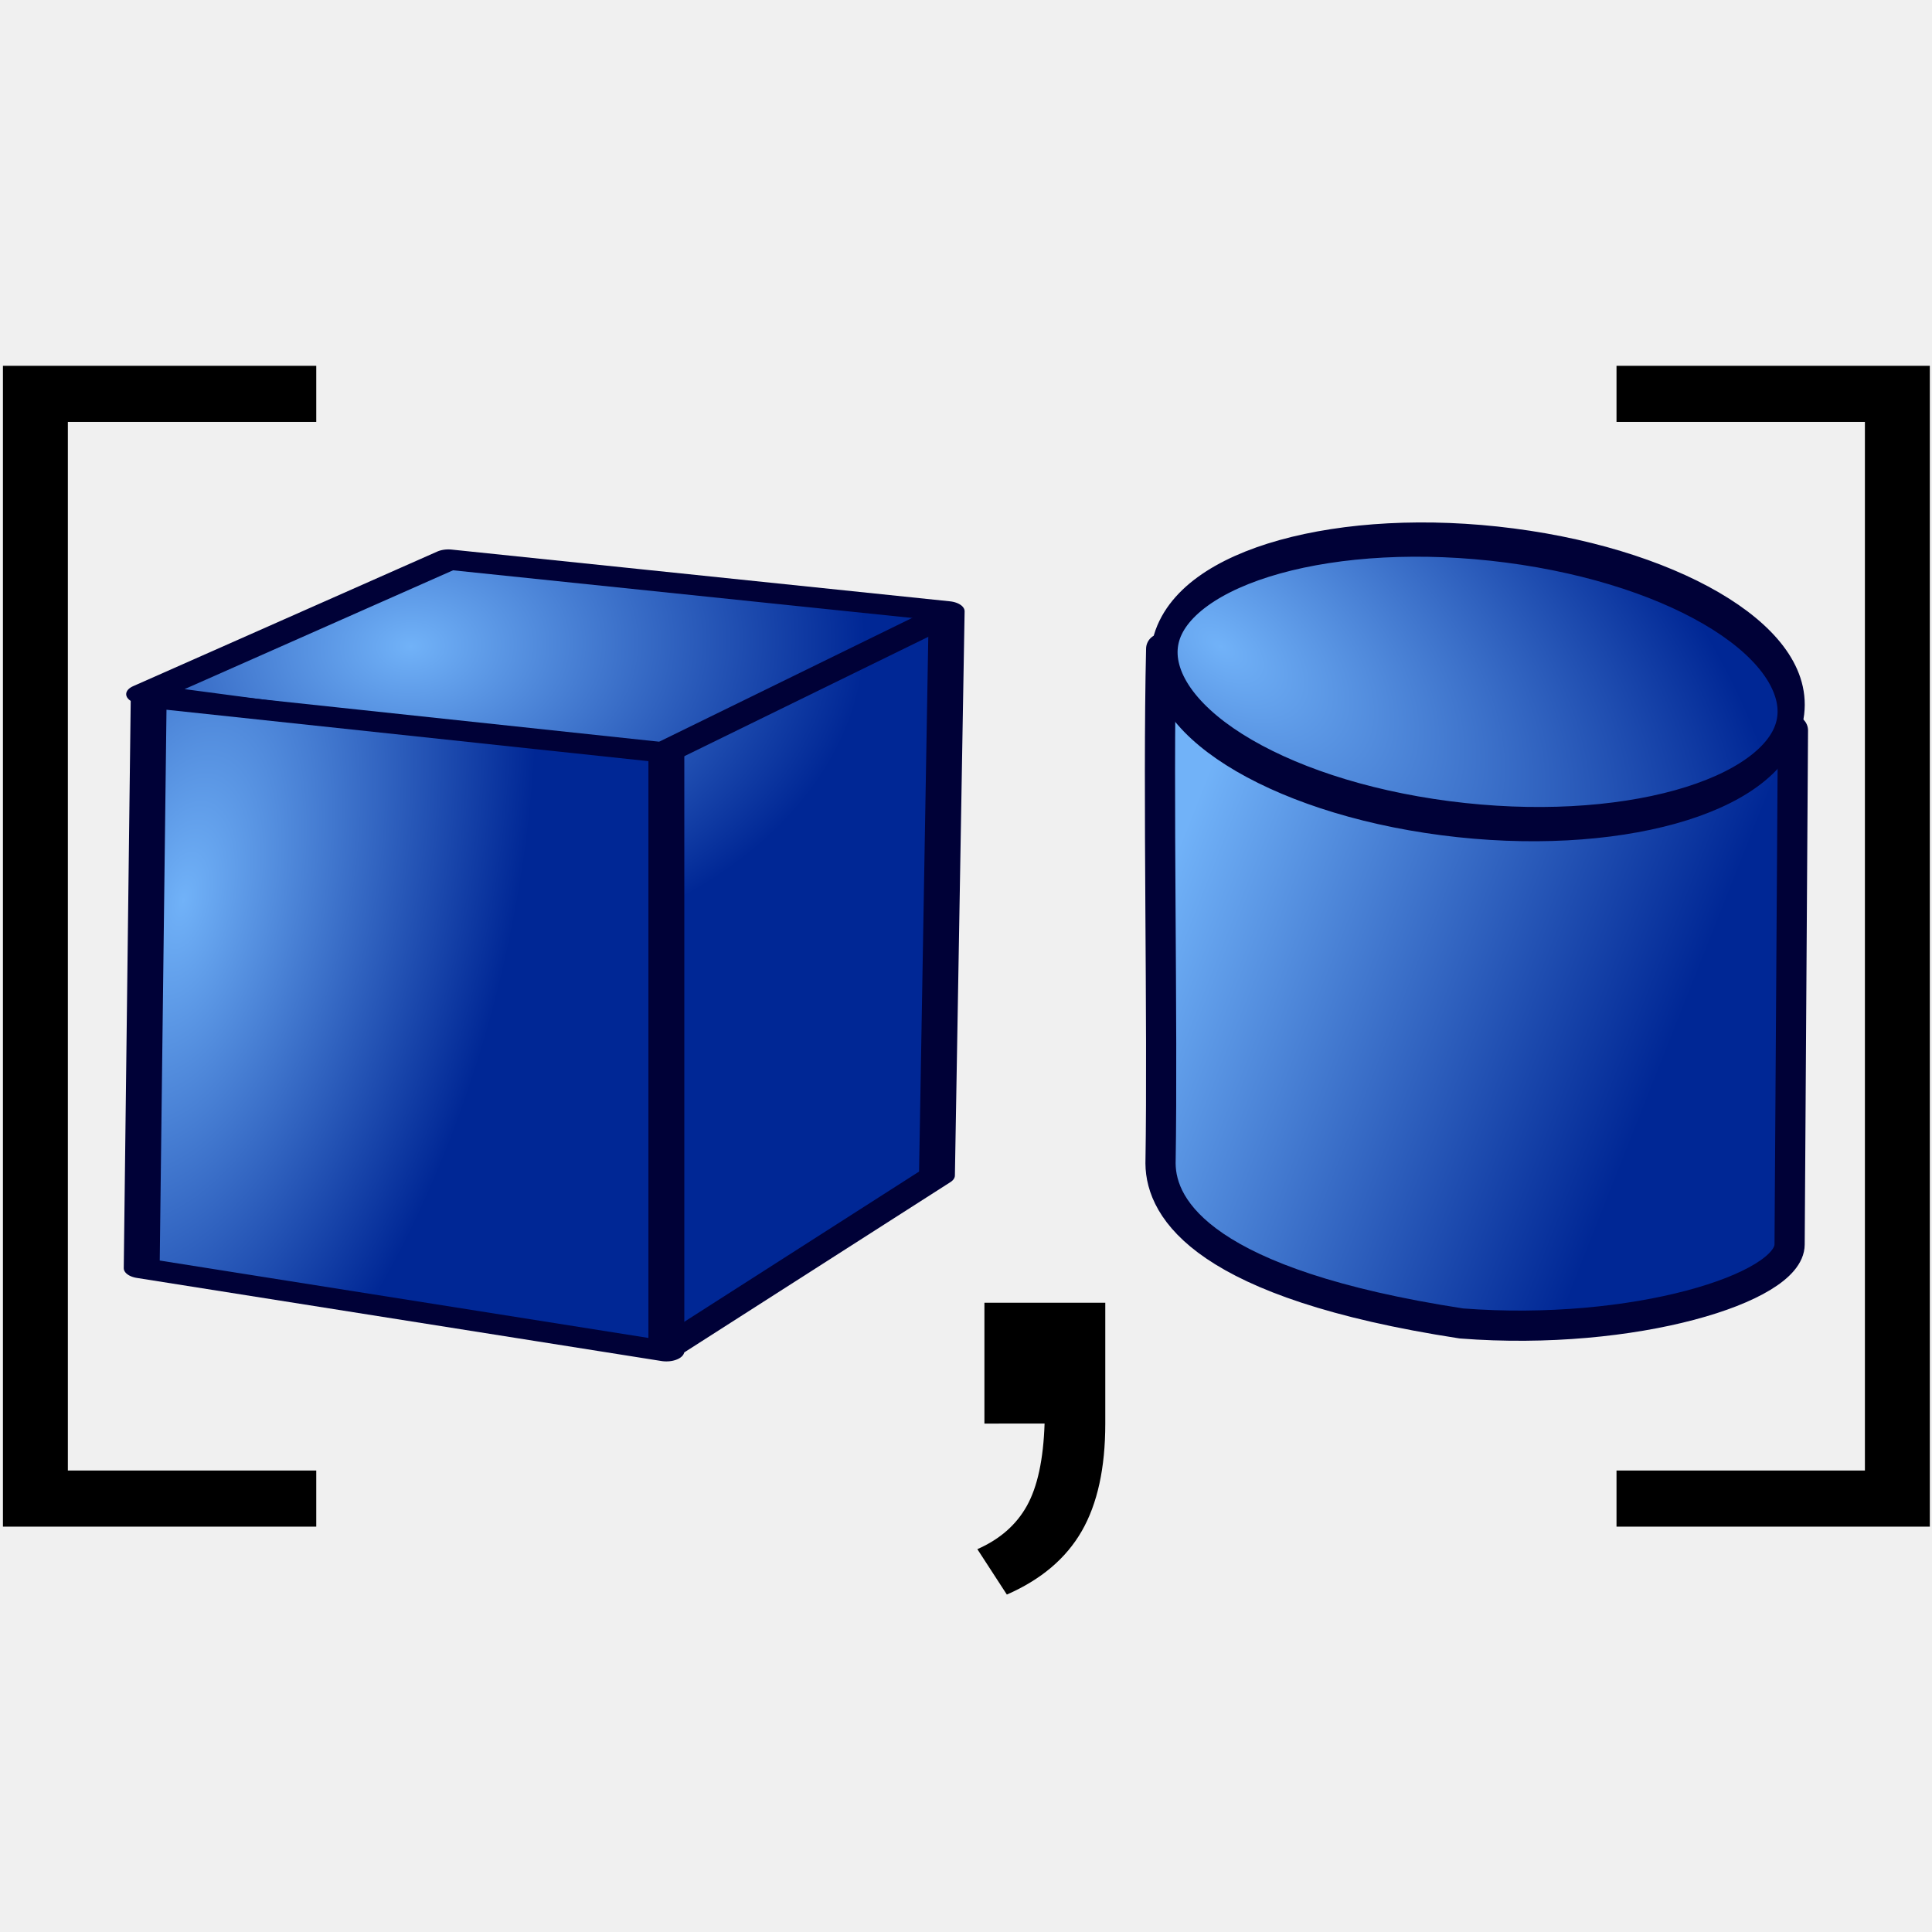
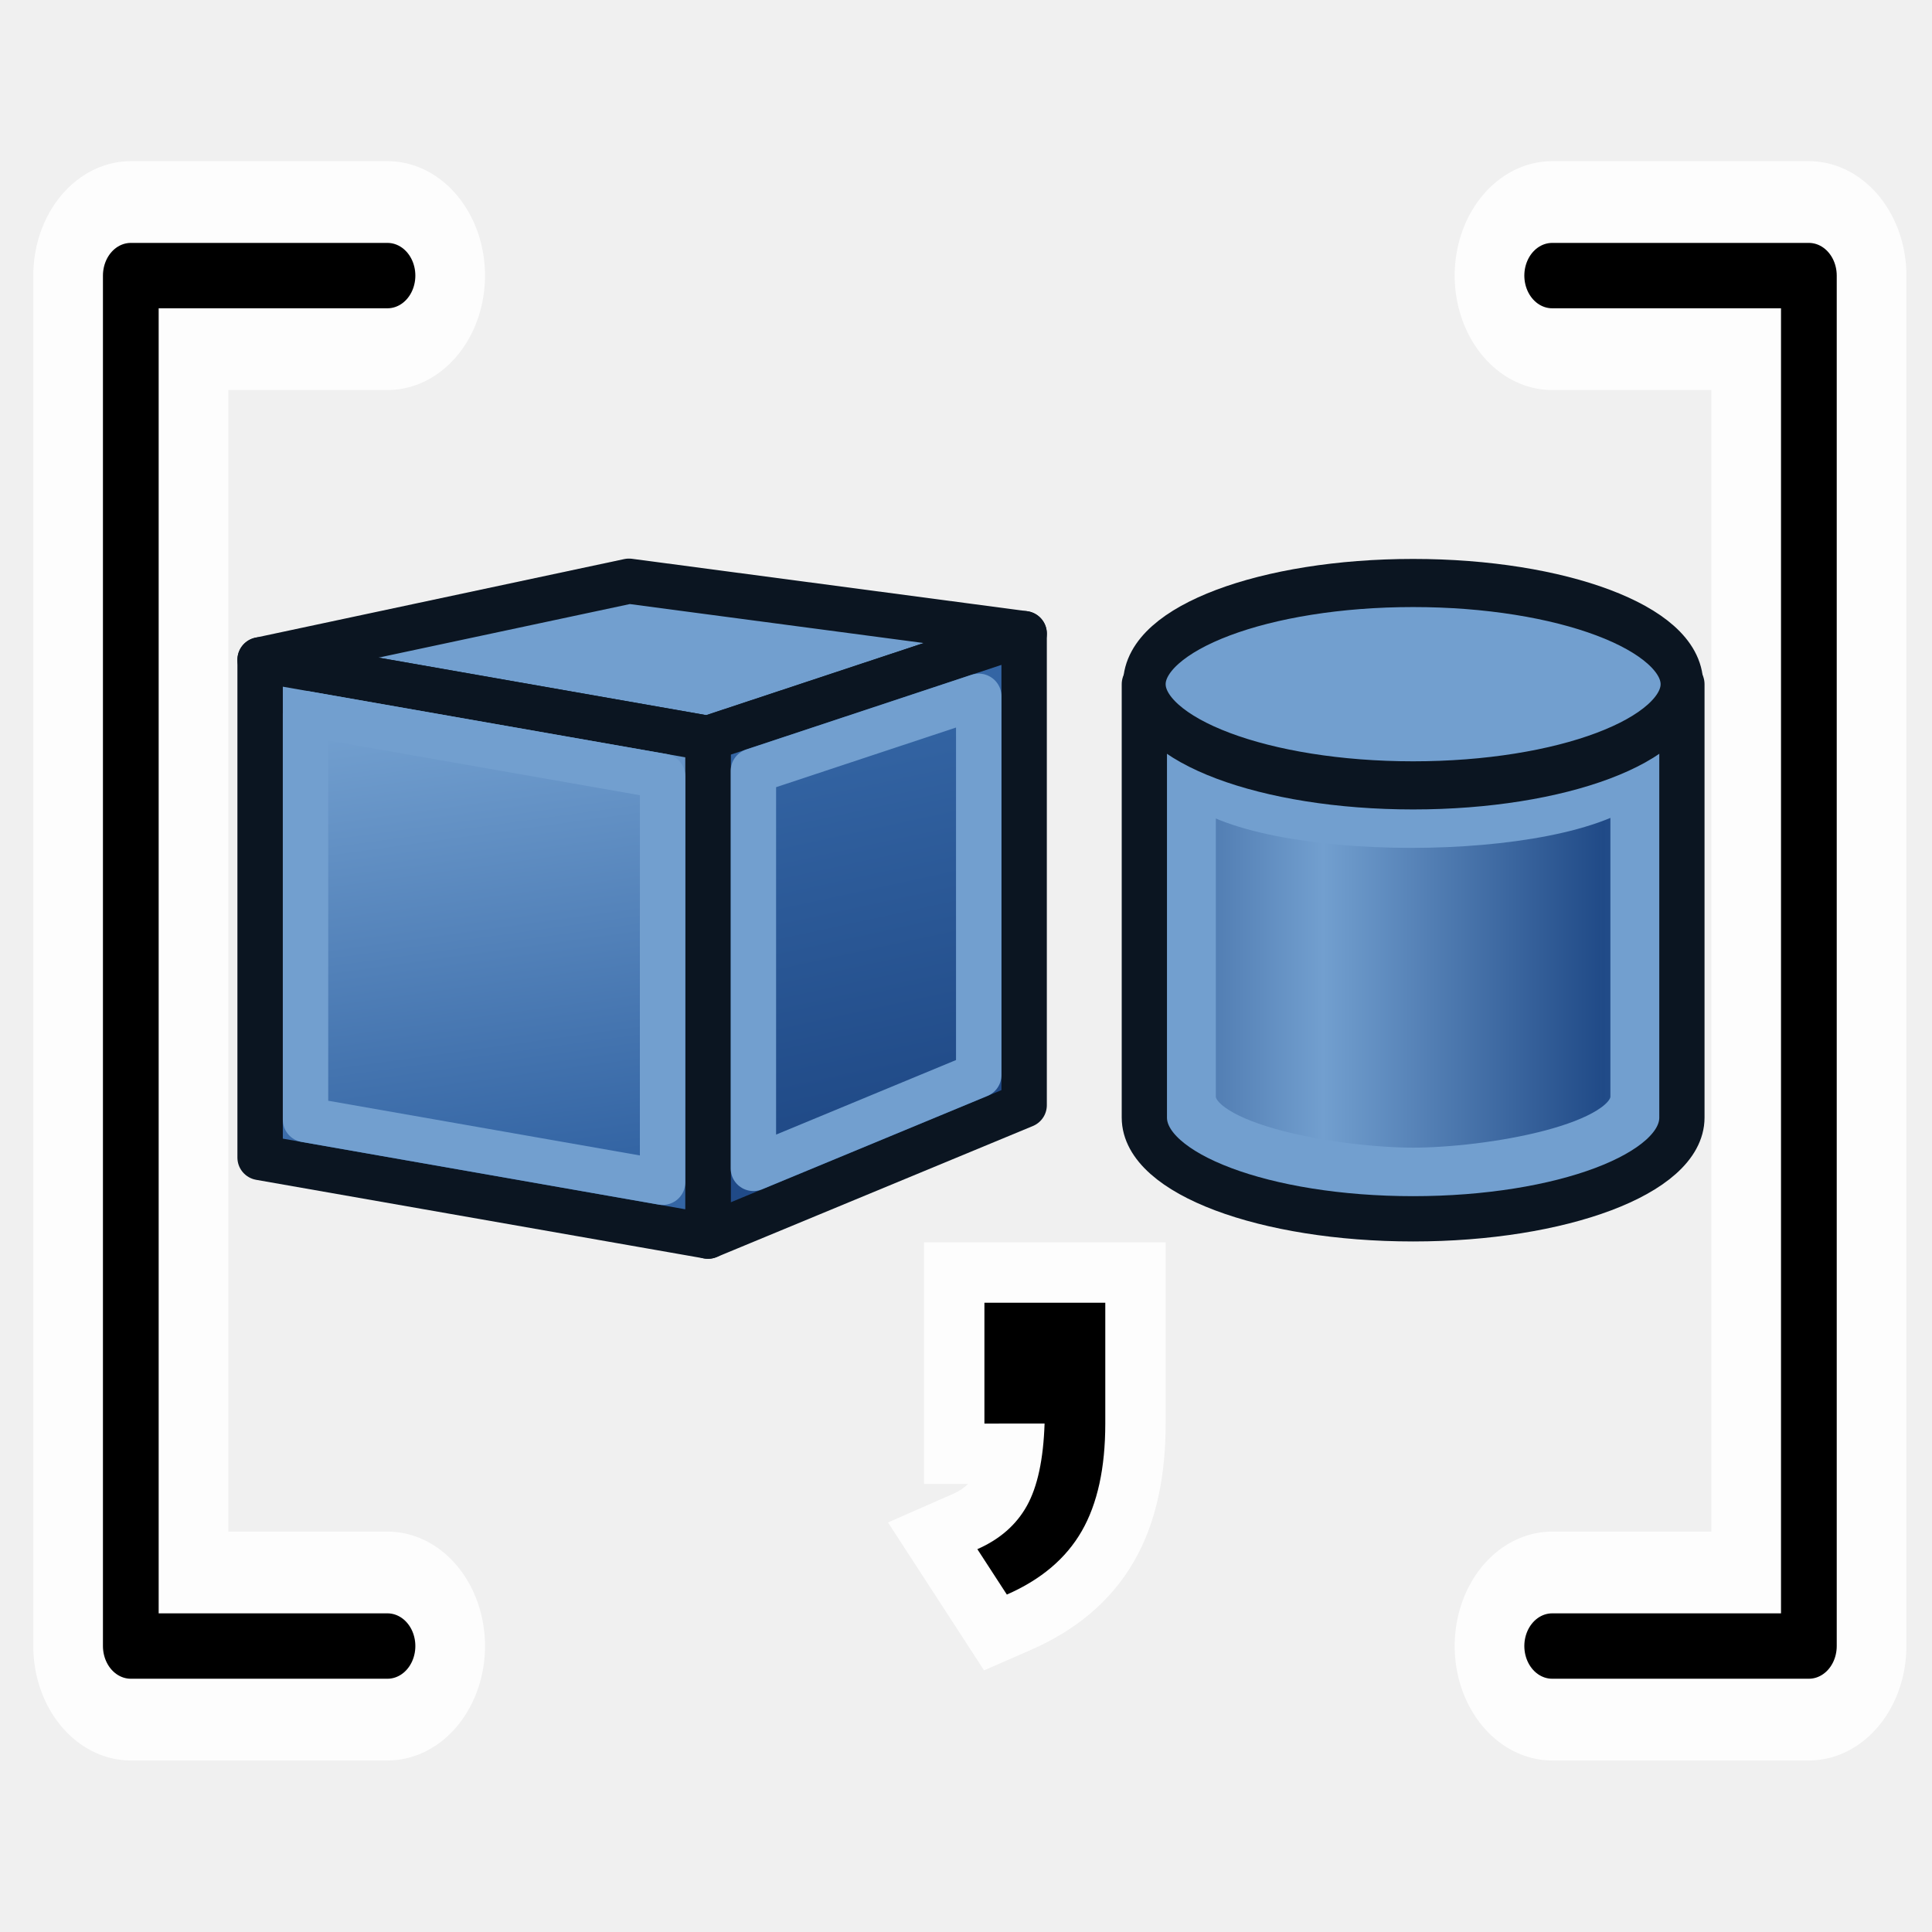
- <svg xmlns="http://www.w3.org/2000/svg" xmlns:xlink="http://www.w3.org/1999/xlink" width="64px" height="64px" id="svg2568" version="1.1">
-   <defs id="defs2570">
-     <linearGradient id="linearGradient3864">
-       <stop id="stop3866" offset="0" style="stop-color:#71b2f8;stop-opacity:1;" />
-       <stop id="stop3868" offset="1" style="stop-color:#002795;stop-opacity:1;" />
+ <svg xmlns="http://www.w3.org/2000/svg" xmlns:xlink="http://www.w3.org/1999/xlink" width="64" height="64" id="svg2869" version="1.1" viewBox="0 0 64 64">
+   <defs id="defs2871">
+     <linearGradient id="linearGradient5">
+       <stop style="stop-color:#ef2929;stop-opacity:1;" offset="0" id="stop19" />
+       <stop style="stop-color:#ef2929;stop-opacity:0;" offset="1" id="stop20" />
    </linearGradient>
-     <linearGradient id="linearGradient3377">
-       <stop id="stop3379" offset="0" style="stop-color:#71b2f8;stop-opacity:1;" />
-       <stop id="stop3381" offset="1" style="stop-color:#002795;stop-opacity:1;" />
+     <linearGradient id="swatch18">
+       <stop style="stop-color:#ef2929;stop-opacity:1;" offset="0" id="stop18" />
    </linearGradient>
-     <linearGradient id="linearGradient3023">
-       <stop id="stop3025" offset="0" style="stop-color:#71b2f8;stop-opacity:1;" />
-       <stop id="stop3027" offset="1" style="stop-color:#002795;stop-opacity:1;" />
+     <linearGradient id="swatch15">
+       <stop style="stop-color:#3d0000;stop-opacity:1;" offset="0" id="stop15" />
    </linearGradient>
-     <radialGradient xlink:href="#linearGradient3377" id="radialGradient3692" cx="45.883" cy="28.87" fx="45.883" fy="28.87" r="19.467" gradientUnits="userSpaceOnUse" />
-     <linearGradient id="linearGradient3030">
-       <stop id="stop3032" offset="0" style="stop-color:#71b2f8;stop-opacity:1;" />
-       <stop id="stop3034" offset="1" style="stop-color:#002795;stop-opacity:1;" />
+     <linearGradient id="linearGradient5-1">
+       <stop style="stop-color:#ef2929;stop-opacity:1;" offset="0" id="stop5" />
+       <stop style="stop-color:#ef2929;stop-opacity:0;" offset="1" id="stop6" />
    </linearGradient>
-     <radialGradient xlink:href="#linearGradient3377" id="radialGradient3837" gradientUnits="userSpaceOnUse" gradientTransform="matrix(0.9877329,-0.06324662,0.02642229,1.230404,-216.6882,-80.01316)" cx="148.883" cy="81.87" fx="148.883" fy="81.87" r="19.467" />
-     <radialGradient xlink:href="#linearGradient3377" id="radialGradient3839" gradientUnits="userSpaceOnUse" gradientTransform="matrix(0.694742,0.2770778,-0.3296419,2.464559,-139.0534,-247.0973)" cx="135.383" cy="97.37" fx="135.383" fy="97.37" r="19.467" />
-     <radialGradient xlink:href="#linearGradient3377" id="radialGradient3841" gradientUnits="userSpaceOnUse" gradientTransform="matrix(0.7130313,0,0,1.23125,-173.6265,-89.49876)" cx="45.883" cy="28.87" fx="45.883" fy="28.87" r="19.467" />
-     <radialGradient xlink:href="#linearGradient3377" id="radialGradient3804" gradientUnits="userSpaceOnUse" gradientTransform="matrix(0.9877329,-0.06324662,0.02642229,1.230404,-216.6882,-80.01316)" cx="148.883" cy="81.87" fx="148.883" fy="81.87" r="19.467" />
-     <radialGradient xlink:href="#linearGradient3377" id="radialGradient3806" gradientUnits="userSpaceOnUse" gradientTransform="matrix(0.694742,0.2770778,-0.3296419,2.464559,-139.0534,-247.0973)" cx="135.383" cy="97.37" fx="135.383" fy="97.37" r="19.467" />
-     <radialGradient xlink:href="#linearGradient3377" id="radialGradient3808" gradientUnits="userSpaceOnUse" gradientTransform="matrix(0.7130313,0,0,1.23125,-173.6265,-89.49876)" cx="45.883" cy="28.87" fx="45.883" fy="28.87" r="19.467" />
-     <radialGradient xlink:href="#linearGradient3377-8" id="radialGradient3804-7" gradientUnits="userSpaceOnUse" gradientTransform="matrix(0.9877329,-0.06324662,0.02642229,1.230404,-216.6882,-80.01316)" cx="148.883" cy="81.87" fx="148.883" fy="81.87" r="19.467" />
-     <linearGradient id="linearGradient3377-8">
-       <stop id="stop3379-5" offset="0" style="stop-color:#71b2f8;stop-opacity:1;" />
-       <stop id="stop3381-1" offset="1" style="stop-color:#002795;stop-opacity:1;" />
+     <linearGradient id="linearGradient3836-9">
+       <stop style="stop-color:#a40000;stop-opacity:1" offset="0" id="stop3838-8" />
+       <stop style="stop-color:#ef2929;stop-opacity:1" offset="1" id="stop3840-1" />
    </linearGradient>
-     <radialGradient xlink:href="#linearGradient3377-8" id="radialGradient3806-4" gradientUnits="userSpaceOnUse" gradientTransform="matrix(0.694742,0.2770778,-0.3296419,2.464559,-139.0534,-247.0973)" cx="135.383" cy="97.37" fx="135.383" fy="97.37" r="19.467" />
-     <linearGradient id="linearGradient3038">
-       <stop id="stop3040" offset="0" style="stop-color:#71b2f8;stop-opacity:1;" />
-       <stop id="stop3042" offset="1" style="stop-color:#002795;stop-opacity:1;" />
+     <linearGradient xlink:href="#linearGradient1" id="linearGradient4" x1="-10.642" y1="27.423" x2="0" y2="43.608" gradientUnits="userSpaceOnUse" />
+     <linearGradient id="linearGradient1">
+       <stop style="stop-color:#fcaf3e;stop-opacity:1" offset="0" id="stop3" />
+       <stop style="stop-color:#f57900;stop-opacity:1" offset="1" id="stop4" />
    </linearGradient>
-     <radialGradient xlink:href="#linearGradient3377-8" id="radialGradient3808-4" gradientUnits="userSpaceOnUse" gradientTransform="matrix(0.7130313,0,0,1.23125,-173.6265,-89.49876)" cx="45.883" cy="28.87" fx="45.883" fy="28.87" r="19.467" />
-     <linearGradient id="linearGradient3045">
-       <stop id="stop3047" offset="0" style="stop-color:#71b2f8;stop-opacity:1;" />
-       <stop id="stop3049" offset="1" style="stop-color:#002795;stop-opacity:1;" />
+     <linearGradient xlink:href="#linearGradient3828" id="linearGradient3840" gradientUnits="userSpaceOnUse" x1="-2.224" y1="759.33" x2="281.502" y2="728.49" />
+     <linearGradient id="linearGradient3828">
+       <stop style="stop-color:#729fcf;stop-opacity:1" offset="0" id="stop3830" />
+       <stop style="stop-color:#204a87;stop-opacity:1" offset="1" id="stop3832" />
    </linearGradient>
-     <linearGradient gradientTransform="matrix(1.148764,0,0,1.143395,-0.2315236,0.05575265)" gradientUnits="userSpaceOnUse" y2="36.344" x2="34.318" y1="24.309" x1="3.799" id="linearGradient3918" xlink:href="#linearGradient4570" />
-     <linearGradient id="linearGradient4570">
-       <stop id="stop4572" offset="0" style="stop-color:#71b2f8;stop-opacity:1;" />
-       <stop id="stop4574" offset="1" style="stop-color:#002795;stop-opacity:1;" />
+     <linearGradient xlink:href="#linearGradient3860" id="linearGradient3866" x1="35.238" y1="33.039" x2="27.98" y2="20.136" gradientUnits="userSpaceOnUse" />
+     <linearGradient id="linearGradient3860">
+       <stop style="stop-color:#204a87;stop-opacity:1" offset="0" id="stop3862" />
+       <stop style="stop-color:#729fcf;stop-opacity:1" offset="1" id="stop3864" />
    </linearGradient>
-     <radialGradient xlink:href="#linearGradient4570" id="radialGradient3033" gradientUnits="userSpaceOnUse" gradientTransform="matrix(2.155166,0.7678871,-0.3313065,0.9298677,-73.82929,-60.39429)" cx="83.883" cy="85.367" fx="83.883" fy="85.367" r="19.467" />
-     <linearGradient id="linearGradient3060">
-       <stop id="stop3062" offset="0" style="stop-color:#71b2f8;stop-opacity:1;" />
-       <stop id="stop3064" offset="1" style="stop-color:#002795;stop-opacity:1;" />
+     <linearGradient xlink:href="#linearGradient3833" id="linearGradient3893" gradientUnits="userSpaceOnUse" gradientTransform="translate(-40,60)" x1="90" y1="17" x2="93" y2="47" />
+     <linearGradient id="linearGradient3833">
+       <stop style="stop-color:#729fcf;stop-opacity:1" offset="0" id="stop3835" />
+       <stop style="stop-color:#3465a4;stop-opacity:1" offset="1" id="stop3837" />
    </linearGradient>
-     <radialGradient r="19.467" fy="85.367" fx="83.883" cy="85.367" cx="83.883" gradientTransform="matrix(2.155166,0.7678871,-0.3313065,0.9298677,-73.82929,-60.39429)" gradientUnits="userSpaceOnUse" id="radialGradient3069" xlink:href="#linearGradient4570" />
+     <linearGradient y2="42" x2="86" y1="17" x1="90" gradientTransform="translate(-40,60)" gradientUnits="userSpaceOnUse" id="linearGradient3862" xlink:href="#linearGradient3885" />
+     <linearGradient id="linearGradient3885">
+       <stop id="stop3887" offset="0" style="stop-color:#3465a4;stop-opacity:1" />
+       <stop id="stop3889" offset="1" style="stop-color:#204a87;stop-opacity:1" />
+     </linearGradient>
+     <linearGradient xlink:href="#linearGradient1" id="linearGradient57" gradientUnits="userSpaceOnUse" x1="-10.642" y1="27.423" x2="0" y2="43.608" />
+     <linearGradient xlink:href="#linearGradient1" id="linearGradient57-6" gradientUnits="userSpaceOnUse" x1="-10.642" y1="27.423" x2="0" y2="43.608" />
+     <linearGradient y2="21.837" x2="47.502" y1="51.18" x1="53.897" gradientTransform="translate(0,-4)" gradientUnits="userSpaceOnUse" id="linearGradient1905" xlink:href="#linearGradient3777" />
+     <linearGradient id="linearGradient3777">
+       <stop style="stop-color:#204a87;stop-opacity:1" offset="0" id="stop3779" />
+       <stop style="stop-color:#3465a4;stop-opacity:1" offset="1" id="stop3781" />
+     </linearGradient>
+     <linearGradient y2="21.311" x2="17.329" y1="55.718" x1="22.117" gradientTransform="translate(0,-4)" gradientUnits="userSpaceOnUse" id="linearGradient1907" xlink:href="#linearGradient3767" />
+     <linearGradient id="linearGradient3767">
+       <stop style="stop-color:#3465a4;stop-opacity:1" offset="0" id="stop3769" />
+       <stop style="stop-color:#729fcf;stop-opacity:1" offset="1" id="stop3771" />
+     </linearGradient>
+     <linearGradient y2="21.837" x2="47.502" y1="51.18" x1="53.897" gradientTransform="translate(0,-4)" gradientUnits="userSpaceOnUse" id="linearGradient1905-3" xlink:href="#linearGradient3777" />
+     <linearGradient y2="21.311" x2="17.329" y1="55.718" x1="22.117" gradientTransform="translate(0,-4)" gradientUnits="userSpaceOnUse" id="linearGradient1907-5" xlink:href="#linearGradient3767" />
+     <linearGradient xlink:href="#linearGradient3860" id="linearGradient3807-3" x1="110" y1="35" x2="85" y2="35" gradientUnits="userSpaceOnUse" spreadMethod="reflect" gradientTransform="matrix(0.4583334,0,0,0.5172414,-28.625,1.448273)" />
  </defs>
-   <g id="layer1">
-     <g id="g3049" style="stroke-width:2;stroke-miterlimit:4;stroke-dasharray:none" transform="matrix(1.632796,0,0,1.411522,-6.424756,-21.52656)">
-       <path id="path3045" d="m 10.351,24.494 -5.698,0 0,25.926 5.698,0" style="fill:none;stroke:#000000;stroke-width:1.317;stroke-linecap:butt;stroke-linejoin:miter;stroke-miterlimit:4;stroke-opacity:1;stroke-dasharray:none" />
-       <use height="64" width="64" transform="matrix(-1,0,0,1,47.0817,0)" id="use3047" xlink:href="#path3045" y="0" x="0" style="stroke-width:2;stroke-miterlimit:4;stroke-dasharray:none" />
+   <g id="layer3" style="display:inline">
+     <g id="g3205" transform="matrix(0.8094214,0,0,0.8100828,35.47988,16.88225)" style="stroke-width:1.852;stroke-dasharray:none">
+       <path id="path2994-3-3" d="m 25,24.862 c 0,2.285 -4.925,4.138 -11,4.138 C 7.925,29 3,27.147 3,24.862 l -1e-6,-17.724 H 25 Z" style="fill:#729fcf;stroke:#0b1521;stroke-width:1.852;stroke-linecap:round;stroke-linejoin:round;stroke-miterlimit:4.5;stroke-dasharray:none;stroke-dashoffset:20.4;stroke-opacity:1" />
+       <path id="path2994-3-6-5" d="m 23,24 c 0,2.078 -6,3.016 -9,3.016 -3,0 -9,-0.938 -9,-3.016 l -1e-6,-15.655 H 23 Z" style="fill:url(#linearGradient3807-3);fill-opacity:1;stroke:#729fcf;stroke-width:1.852;stroke-linecap:round;stroke-linejoin:round;stroke-miterlimit:4.5;stroke-dasharray:none;stroke-dashoffset:20.4;stroke-opacity:1" />
+       <path id="path2994-3-6-9-6" d="m 23,11 c -2.869,2.539 -15.328,2.543 -18,0" style="fill:none;stroke:#729fcf;stroke-width:1.852;stroke-linecap:round;stroke-linejoin:round;stroke-miterlimit:4.5;stroke-dasharray:none;stroke-dashoffset:20.4;stroke-opacity:1" />
+       <ellipse transform="matrix(0.5238095,0,0,0.591133,32.33333,-7.640393)" id="path2994-2" style="fill:#729fcf;stroke:#0b1521;stroke-width:3.329;stroke-linecap:round;stroke-linejoin:round;stroke-miterlimit:4.5;stroke-dasharray:none;stroke-dashoffset:20.4;stroke-opacity:1" cx="-35" cy="25" rx="21" ry="7" />
    </g>
-     <g style="font-size:20px;font-style:normal;font-weight:normal;line-height:125%;letter-spacing:0px;word-spacing:0px;fill:#000000;fill-opacity:1;stroke:none;font-family:Sans" id="text3036" transform="translate(3.214122,2.956992)">
-       <path d="m 29.396,44.201 0,-4.004 4.004,0 0,4.004 c -7e-6,1.471 -0.26,2.66 -0.781,3.564 -0.521,0.905 -1.348,1.605 -2.48,2.1 l -0.977,-1.504 c 0.742,-0.326 1.289,-0.804 1.641,-1.436 0.352,-0.632 0.547,-1.54 0.586,-2.725 z" style="font-size:40px" id="path3041" />
+     <g transform="matrix(0.436359,0,0,0.4339708,7.307707,16.2141)" id="g3004-2" style="display:inline;stroke-width:1.828">
+       <path id="path2993-5" d="M 3,13 37,19 61,11 31,7 Z" style="fill:#729fcf;stroke:#0b1521;stroke-width:3.447;stroke-linecap:butt;stroke-linejoin:round;stroke-dasharray:none;stroke-opacity:1" />
+       <path id="path2995-4" d="M 61,11 V 47 L 37,57 V 19 Z" style="fill:url(#linearGradient1905);fill-opacity:1;stroke:#0b1521;stroke-width:3.447;stroke-linecap:butt;stroke-linejoin:round;stroke-dasharray:none;stroke-opacity:1" />
+       <path style="display:inline;overflow:visible;visibility:visible;fill:url(#linearGradient1907);fill-opacity:1;fill-rule:evenodd;stroke:#0b1521;stroke-width:3.447;stroke-linecap:butt;stroke-linejoin:round;stroke-miterlimit:4;stroke-dasharray:none;stroke-dashoffset:0;stroke-opacity:1;marker:none;enable-background:accumulate" d="m 3,13 34,6 V 57 L 3,51 Z" id="path3825-8-7" />
+       <path id="path49" d="M 57.553,15.781 V 44.703 L 40.447,51.83 V 21.484 Z" style="fill:none;fill-opacity:1;stroke:#729fcf;stroke-width:3.447;stroke-linecap:butt;stroke-linejoin:round;stroke-dasharray:none;stroke-opacity:1" />
+       <path style="display:inline;overflow:visible;visibility:visible;fill:none;fill-opacity:1;fill-rule:evenodd;stroke:#729fcf;stroke-width:3.447;stroke-linecap:butt;stroke-linejoin:round;stroke-miterlimit:4;stroke-dasharray:none;stroke-dashoffset:0;stroke-opacity:1;marker:none;enable-background:accumulate" d="M 6.447,17.109 33.553,21.893 V 52.891 L 6.447,48.107 Z" id="path50" />
    </g>
-     <g id="g3798" transform="matrix(1.358294,0,0,1.358294,-41.23627,3.309732)">
-       <g id="g3843" transform="matrix(0.5765925,0,0,0.3249981,79.27774,9.649985)">
-         <path style="fill:url(#radialGradient3804-7);fill-opacity:1;fill-rule:evenodd;stroke:#000137;stroke-width:1.518;stroke-linecap:butt;stroke-linejoin:round;stroke-miterlimit:4;stroke-opacity:1;stroke-dasharray:none;stroke-dashoffset:0;marker:none;visibility:visible;display:inline;overflow:visible;enable-background:accumulate" d="m -65.878,4.797 -12.867,10.104 21.744,5.108 0.303,44.046 11.487,-13.039 0.411,-42.336 z" id="path3845" />
-         <path style="fill:url(#radialGradient3806-4);fill-opacity:1;fill-rule:evenodd;stroke:#000137;stroke-width:1.518;stroke-linecap:butt;stroke-linejoin:round;stroke-miterlimit:4;stroke-opacity:1;stroke-dasharray:none;stroke-dashoffset:0;marker:none;visibility:visible;display:inline;overflow:visible;enable-background:accumulate" d="m -78.552,15.155 21.896,4.144 0,44.913 -22.192,-6.236 0.296,-42.82 z" id="path3847" />
-         <path style="fill:url(#radialGradient3808-4);fill-opacity:1;fill-rule:evenodd;stroke:#000137;stroke-width:1.518;stroke-linecap:butt;stroke-linejoin:round;stroke-miterlimit:4;stroke-opacity:1;stroke-dasharray:none;stroke-dashoffset:0;marker:none;visibility:visible;display:inline;overflow:visible;enable-background:accumulate" d="M -56.823,19.355 -44.897,9.001" id="path3849" />
+     <g id="g3049" style="stroke-width:2;stroke-miterlimit:4;stroke-dasharray:none" transform="matrix(1.492248,0,0,1.751049,-2.610351,-33.76072)">
+       <g id="g3827">
+         <path style="fill:none;stroke:#ffffff;stroke-width:4.33;stroke-linecap:round;stroke-linejoin:round;stroke-miterlimit:4;stroke-dasharray:none;stroke-opacity:0.857" d="M 10.351,24.494 H 4.653 v 25.926 h 5.698" id="path3045" />
+         <path id="path3825" d="M 10.351,24.494 H 4.653 v 25.926 h 5.698" style="fill:none;stroke:#000000;stroke-width:1.237;stroke-linecap:round;stroke-linejoin:round;stroke-miterlimit:4;stroke-dasharray:none;stroke-opacity:1" />
      </g>
+       <use x="0" y="0" xlink:href="#g3827" id="use3831" transform="matrix(-1,0,0,1,46.55728,0)" width="64" height="64" />
    </g>
-     <g style="stroke-width:1.583;stroke-miterlimit:4;stroke-dasharray:none" id="g3003" transform="matrix(0.4662487,0,0,0.4662487,36.75852,15.92857)">
-       <path style="fill:url(#linearGradient3918);fill-opacity:1;fill-rule:evenodd;stroke:#000137;stroke-width:2.145;stroke-linecap:butt;stroke-linejoin:round;stroke-miterlimit:4;stroke-opacity:1;stroke-dasharray:none;stroke-dashoffset:0;marker:none;visibility:visible;display:inline;overflow:visible;enable-background:accumulate" d="m 3.661,11.938 c -0.242,10.329 0.122,26.358 -0.046,36.557 0.024,3.307 3.141,8.567 21.376,11.371 12.278,0.947 23.319,-2.533 23.319,-5.615 l 0.237,-36.518 z" id="path3727" />
-       <path style="fill:url(#radialGradient3069);fill-opacity:1;fill-rule:evenodd;stroke:#000137;stroke-width:1.789;stroke-linecap:butt;stroke-linejoin:round;stroke-miterlimit:4;stroke-opacity:1;stroke-dasharray:none;stroke-dashoffset:0;marker:none;visibility:visible;display:inline;overflow:visible;enable-background:accumulate" id="path3725" d="m 117.935,83.5 c 0,3.951 -9.629,7.154 -21.507,7.154 -11.878,0 -21.507,-3.203 -21.507,-7.154 0,-3.951 9.629,-7.154 21.507,-7.154 11.878,0 21.507,3.203 21.507,7.154 z" transform="matrix(1.030359,0.1339733,-0.320381,1.354012,-46.46263,-111.6976)" />
-     </g>
+     <path d="m 30.609,41.154 v 8.004 h 1.461 c -0.121,0.117 -0.283,0.234 -0.498,0.328 l -2.156,0.947 3.182,4.9 1.555,-0.68 c 1.459,-0.637 2.644,-1.596 3.414,-2.934 0.747,-1.298 1.047,-2.863 1.047,-4.562 v -6.004 z" style="font-style:normal;font-weight:normal;font-size:40px;line-height:125%;font-family:Sans;letter-spacing:0px;word-spacing:0px;fill:#ffffff;fill-opacity:0.86;stroke:none;stroke-opacity:0.859" id="path110" />
+     <path d="m 32.61,47.158 v -4.004 h 4.004 V 47.158 c -7e-6,1.471 -0.26,2.66 -0.781,3.564 -0.521,0.905 -1.348,1.605 -2.48,2.1 l -0.977,-1.504 c 0.742,-0.326 1.289,-0.804 1.641,-1.436 0.352,-0.632 0.547,-1.54 0.586,-2.725 z" style="font-style:normal;font-weight:normal;font-size:40px;line-height:125%;font-family:Sans;letter-spacing:0px;word-spacing:0px;fill:#000000;fill-opacity:1;stroke:none;stroke-opacity:0.859" id="path3041" />
  </g>
</svg>
